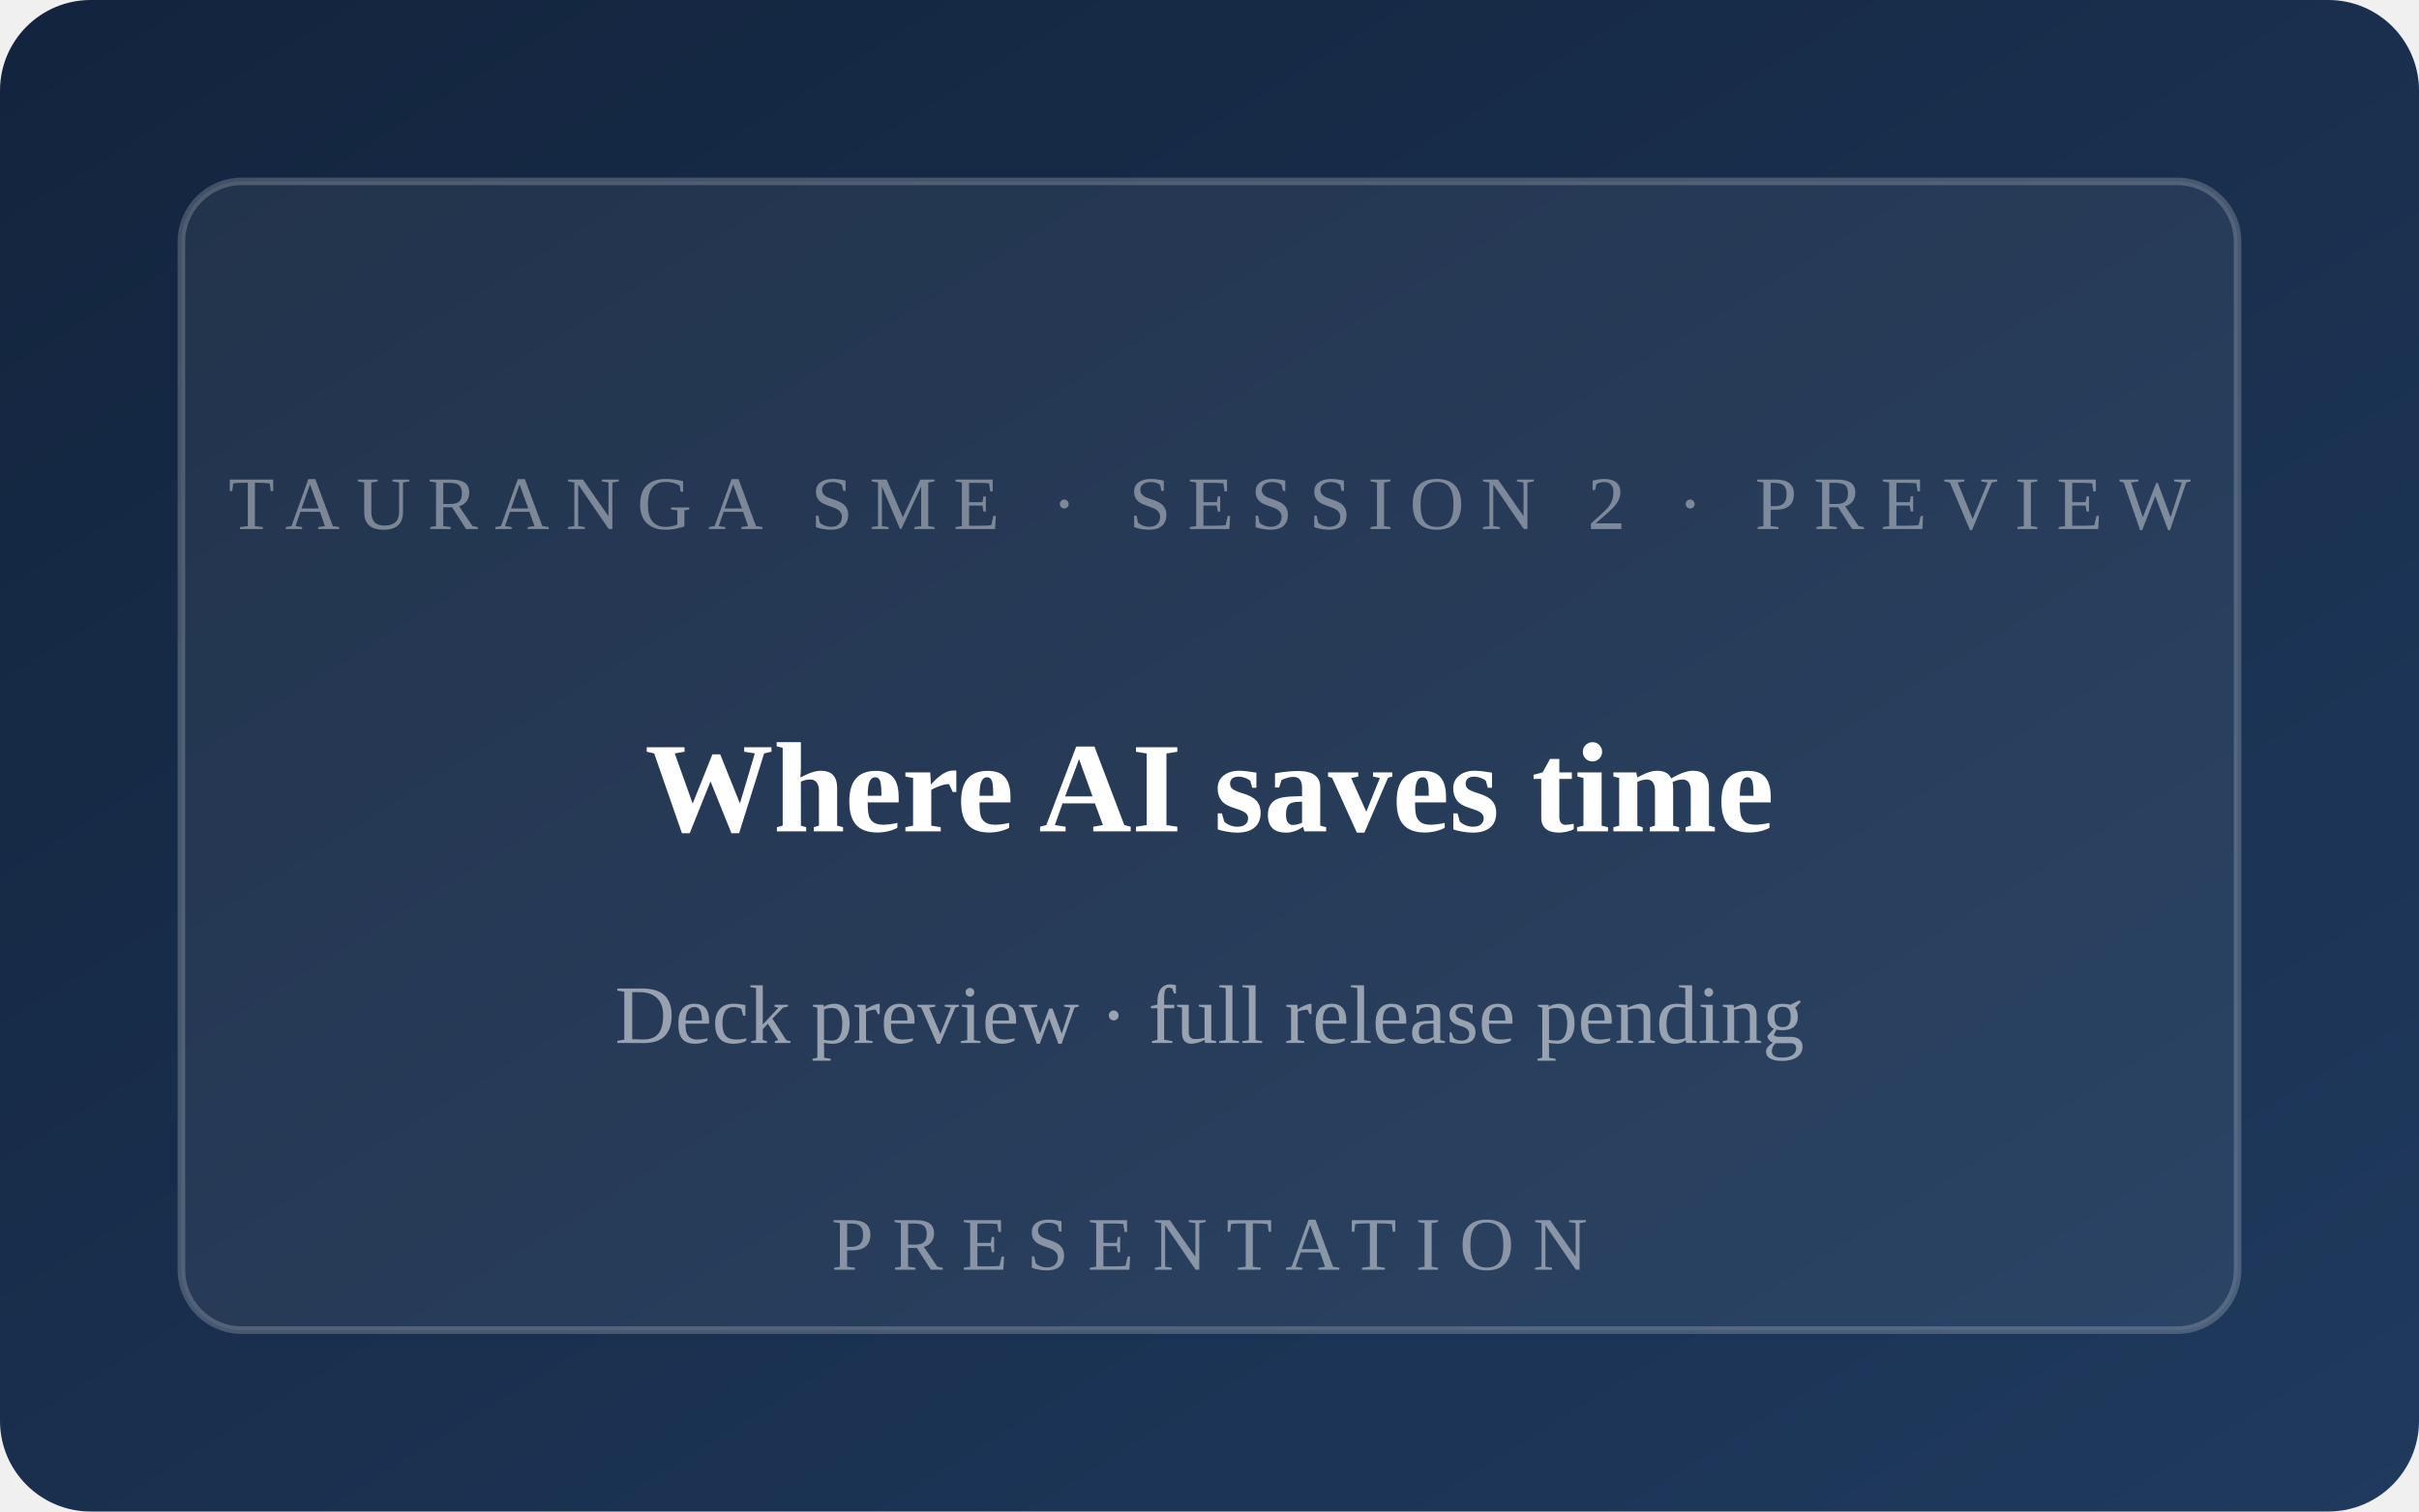
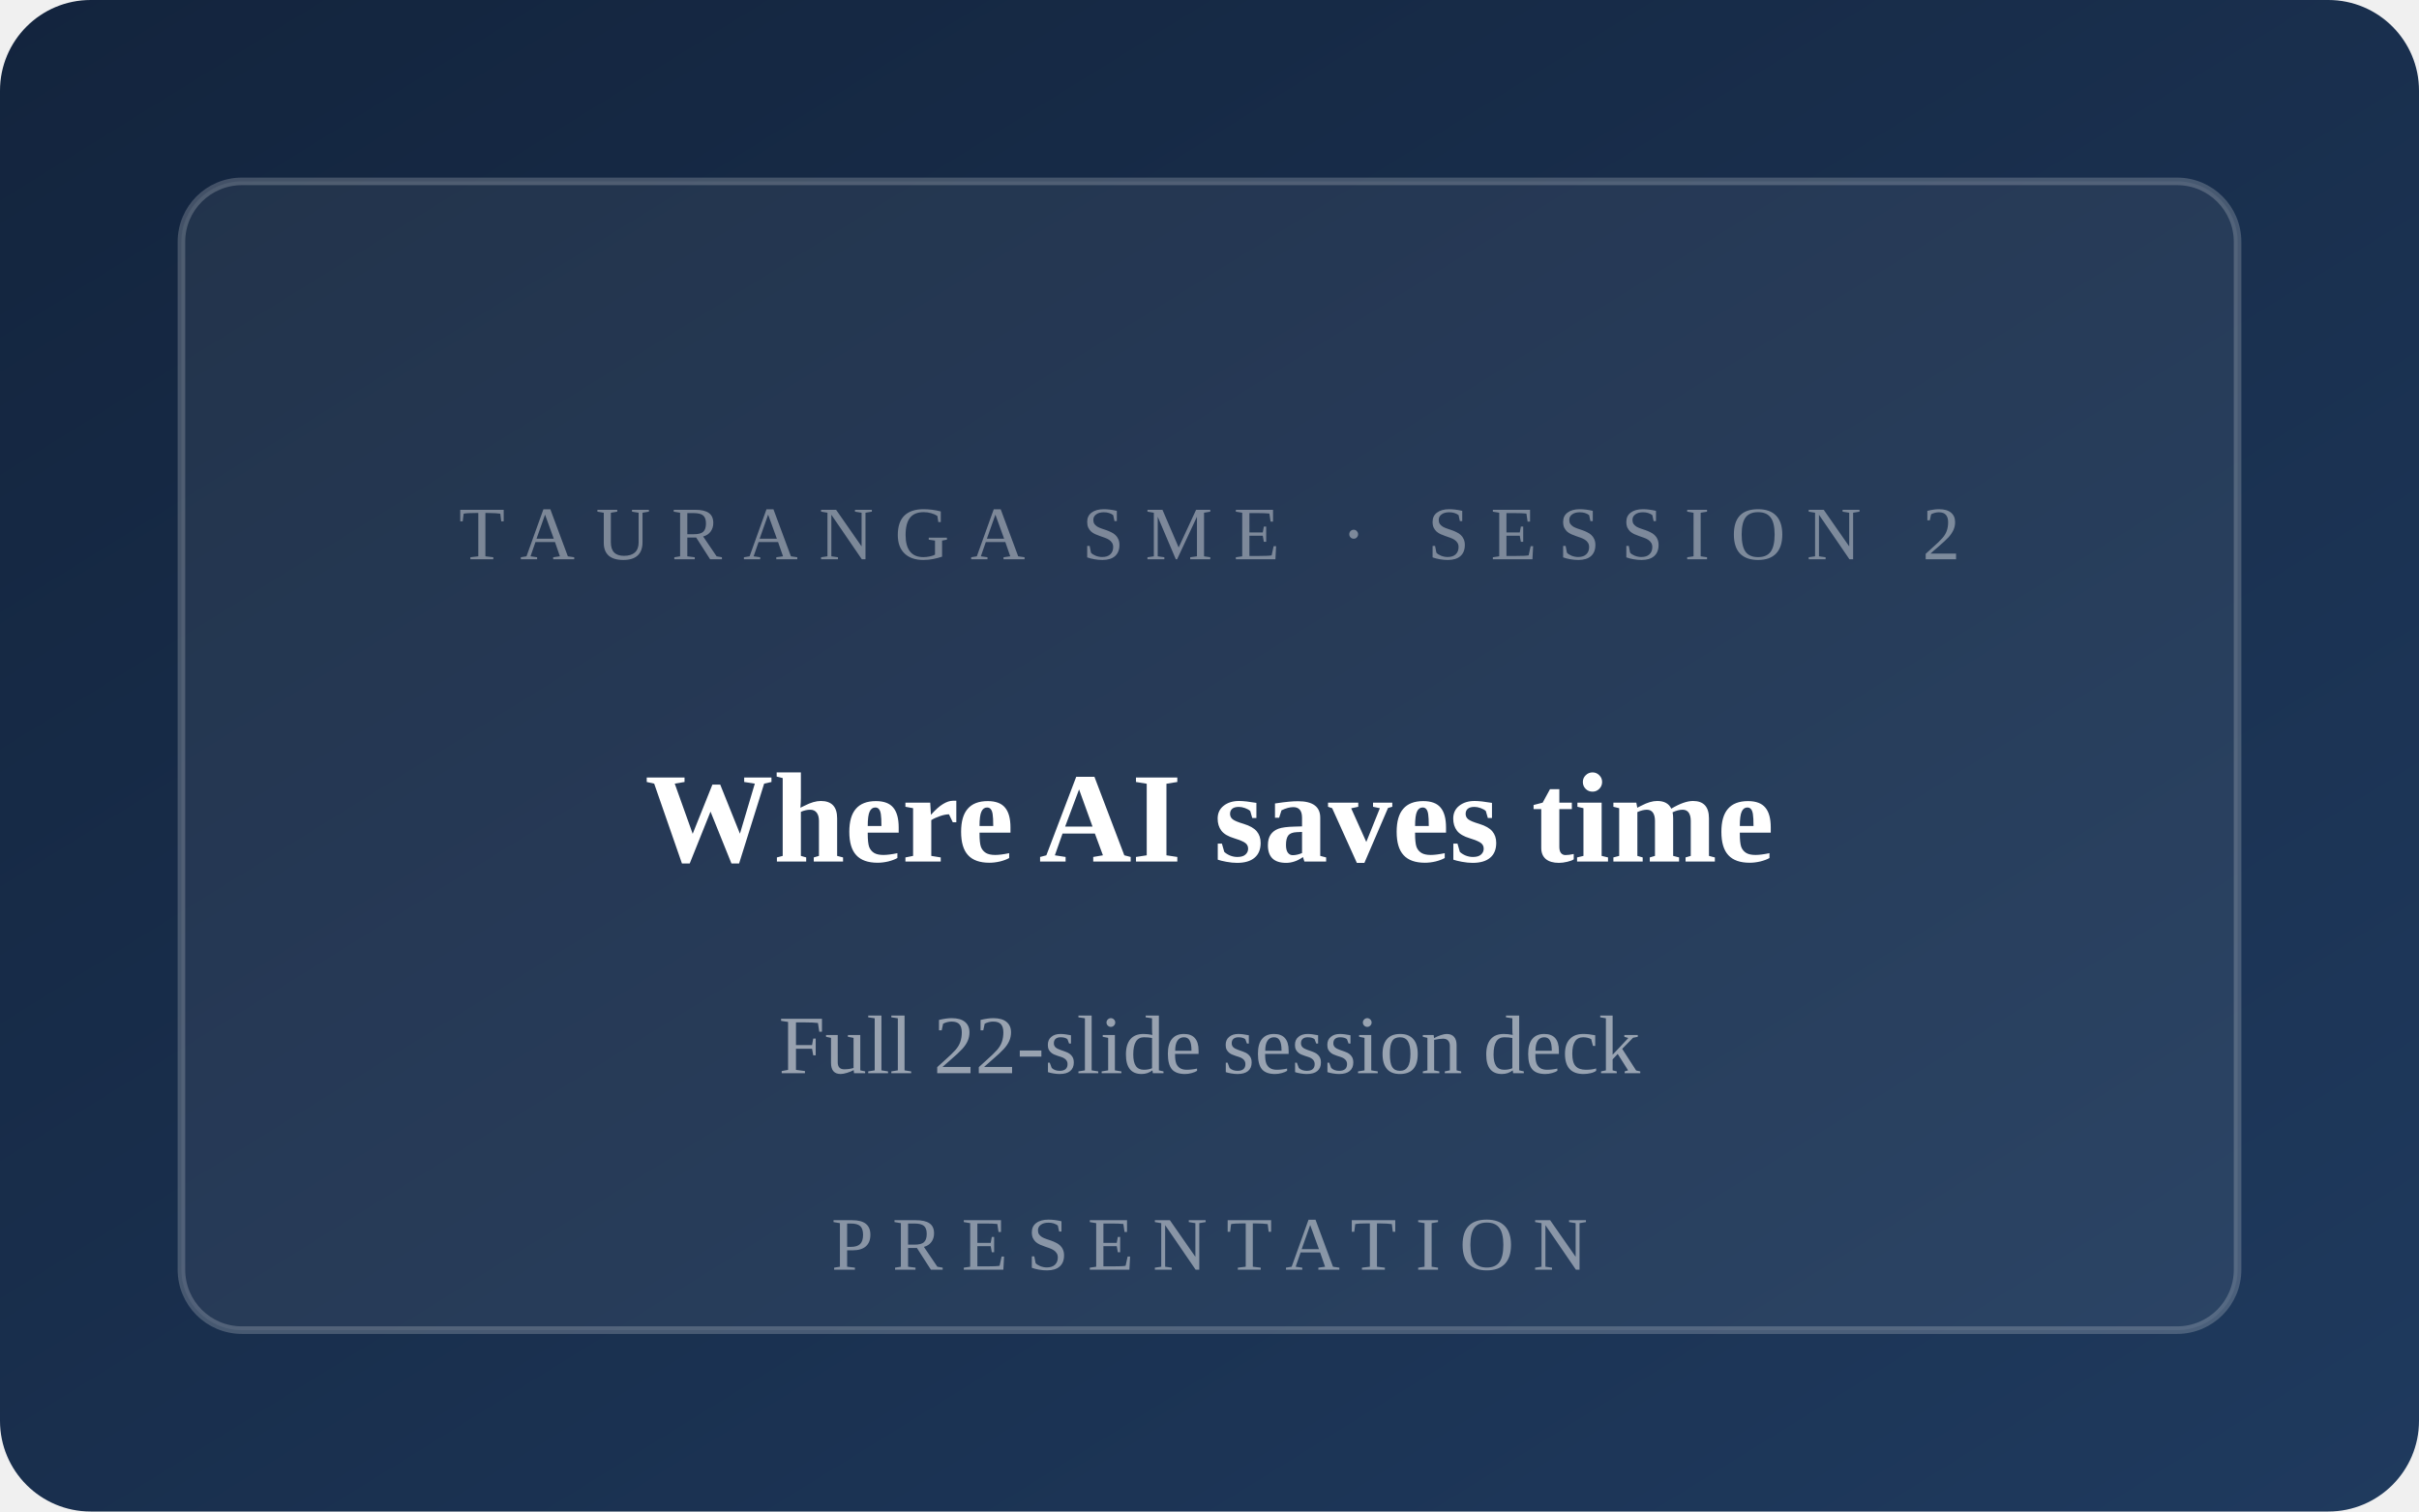
<svg xmlns="http://www.w3.org/2000/svg" width="320" height="200" viewBox="0 0 320 200" fill="none">
  <defs>
    <linearGradient id="tgpt1" x1="0%" y1="0%" x2="100%" y2="100%">
      <stop offset="0%" stop-color="#13243d" />
      <stop offset="100%" stop-color="#1f3a5e" />
    </linearGradient>
  </defs>
  <rect width="320" height="200" rx="12" fill="url(#tgpt1)" />
  <rect x="24" y="24" width="272" height="152" rx="8" fill="rgba(255,255,255,0.06)" stroke="rgba(255,255,255,0.2)" stroke-width="1" />
-   <text x="160" y="70" text-anchor="middle" fill="rgba(255,255,255,0.4)" font-family="Georgia, 'Times New Roman', serif" font-size="10" letter-spacing="0.22em">TAURANGA SME · SESSION 2 · PREVIEW</text>
-   <text x="160" y="110" text-anchor="middle" fill="#fff" font-family="Georgia, 'Times New Roman', serif" font-size="17" font-weight="600">Where AI saves time</text>
-   <text x="160" y="138" text-anchor="middle" fill="rgba(255,255,255,0.52)" font-family="Georgia, 'Times New Roman', serif" font-size="11">Deck preview · full release pending</text>
+   <text x="160" y="74" text-anchor="middle" fill="rgba(255,255,255,0.4)" font-family="Georgia, 'Times New Roman', serif" font-size="10" letter-spacing="0.28em">TAURANGA SME · SESSION 2</text>
+   <text x="160" y="114" text-anchor="middle" fill="#fff" font-family="Georgia, 'Times New Roman', serif" font-size="17" font-weight="600">Where AI saves time</text>
+   <text x="160" y="142" text-anchor="middle" fill="rgba(255,255,255,0.52)" font-family="Georgia, 'Times New Roman', serif" font-size="11">Full 22-slide session deck</text>
  <text x="160" y="168" text-anchor="middle" fill="rgba(255,255,255,0.45)" font-family="Georgia, 'Times New Roman', serif" font-size="10" letter-spacing="0.25em">PRESENTATION</text>
</svg>
